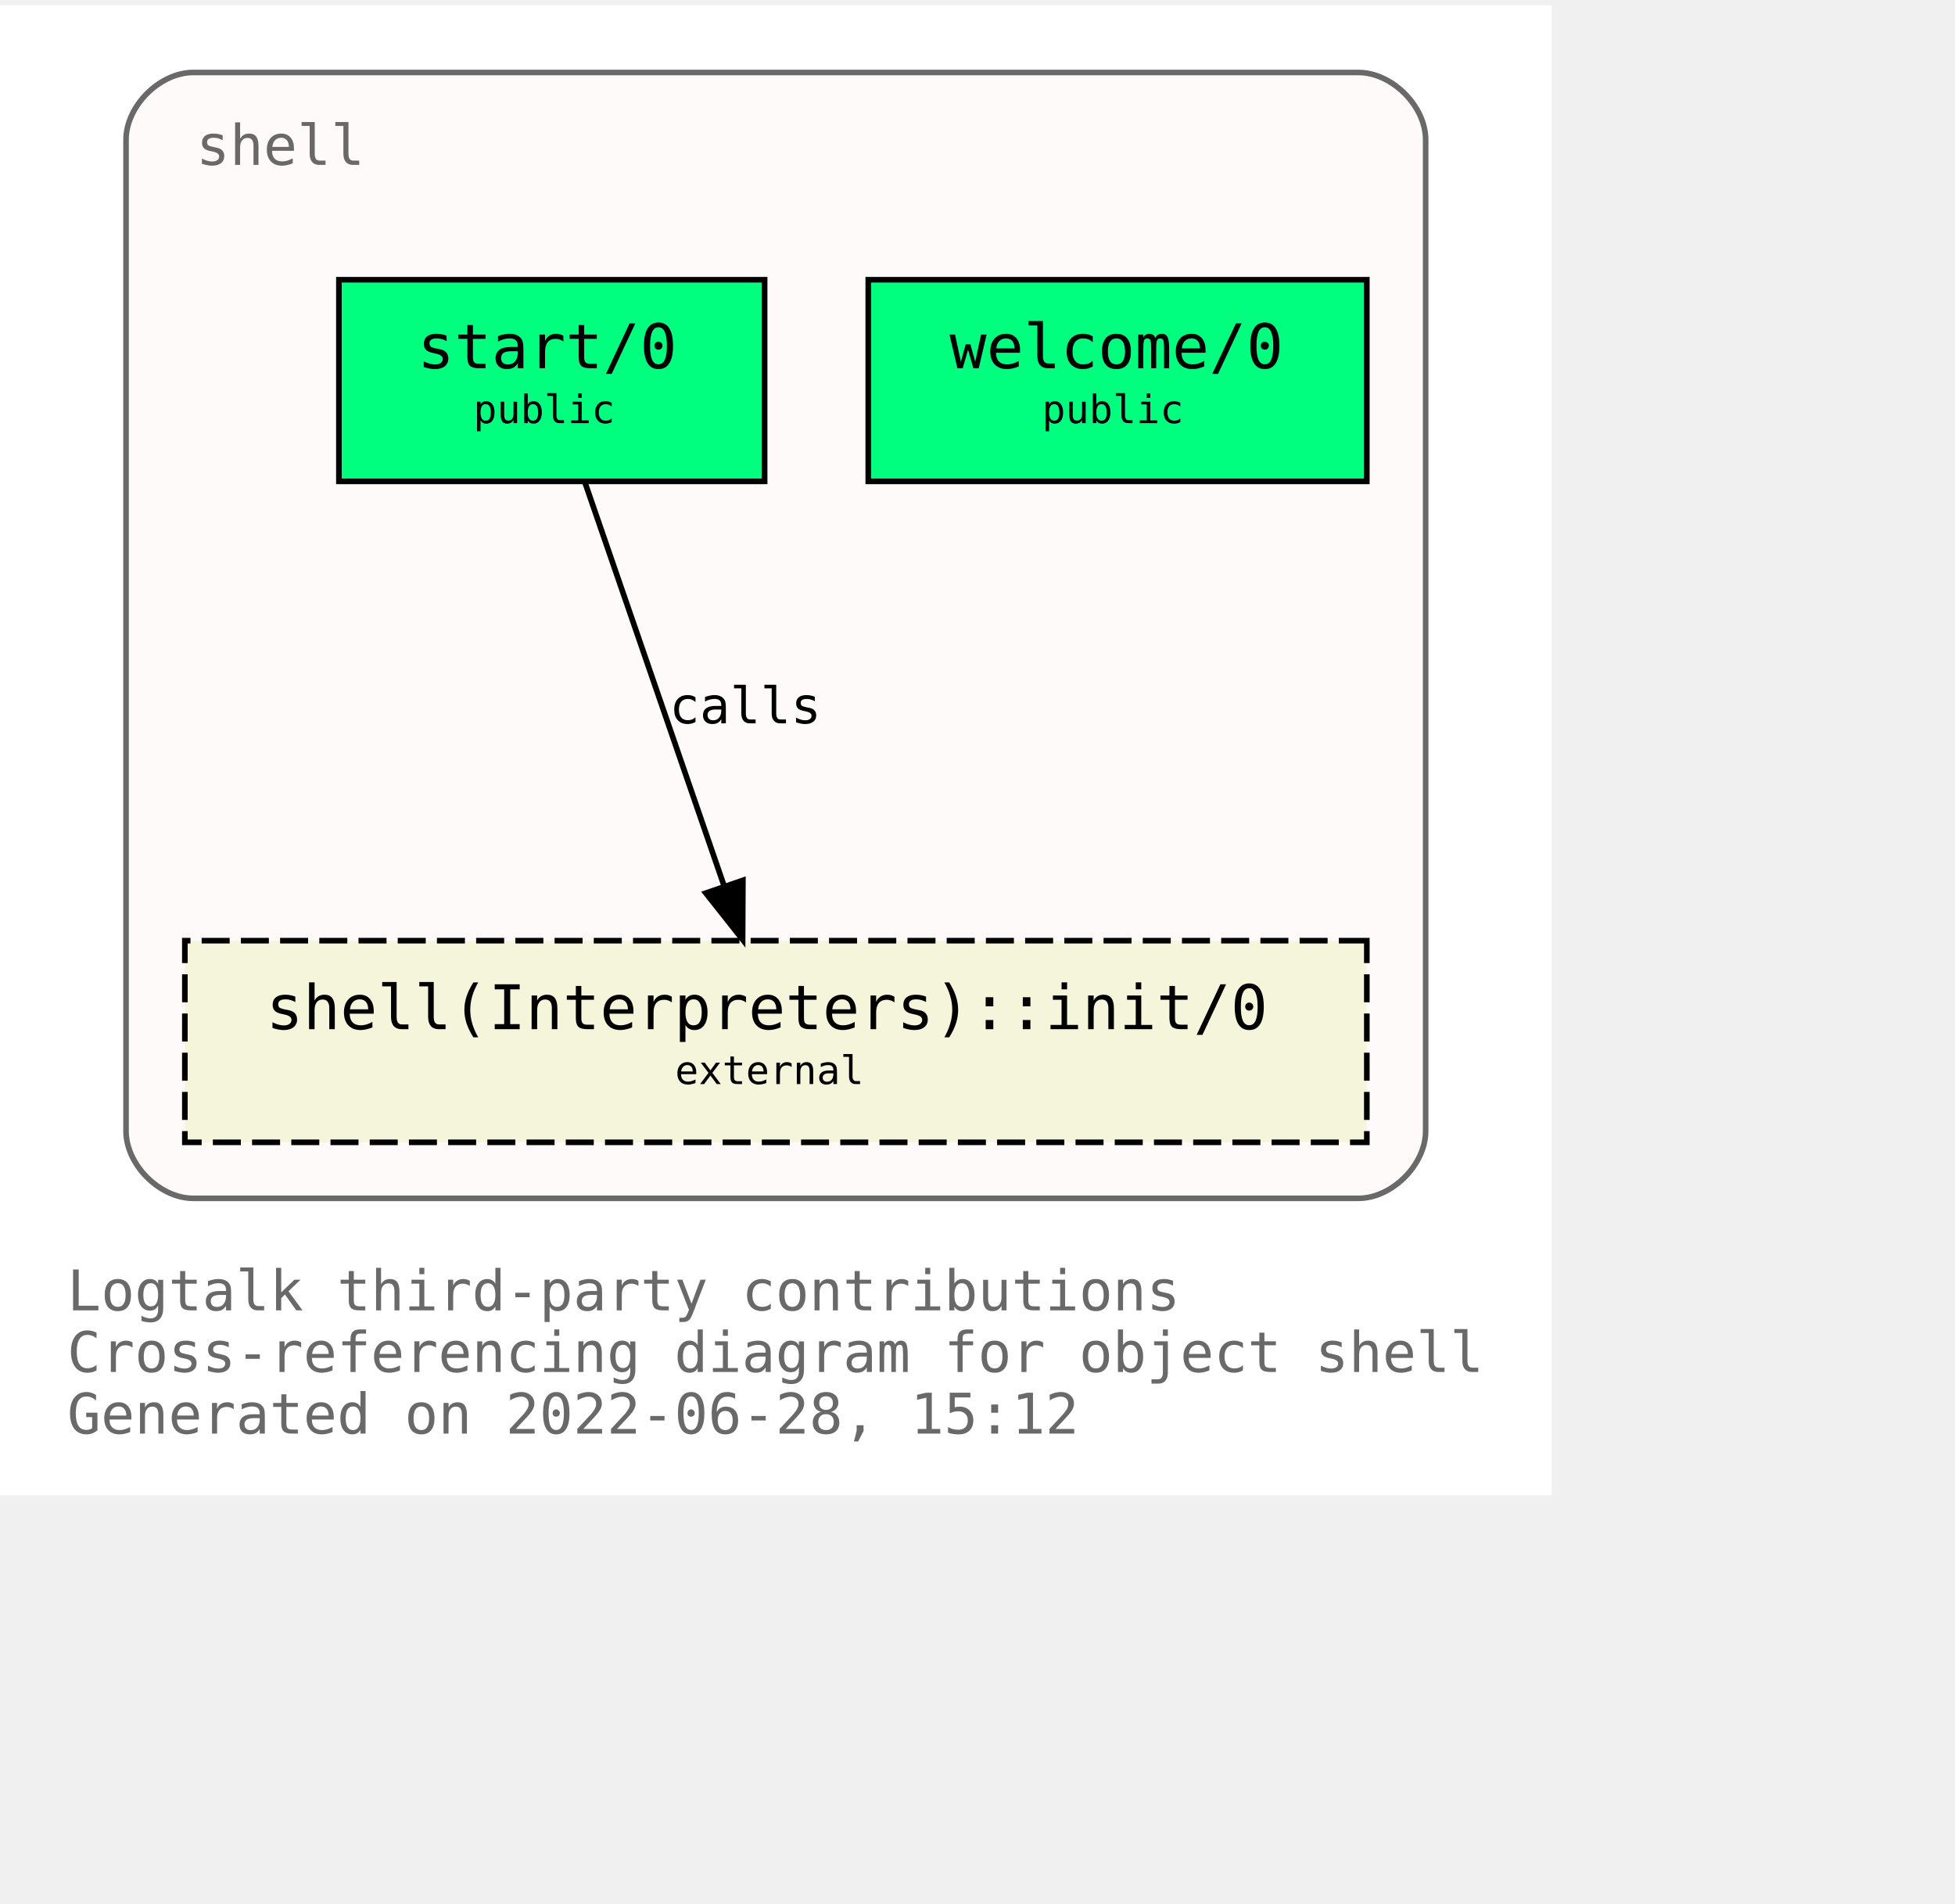
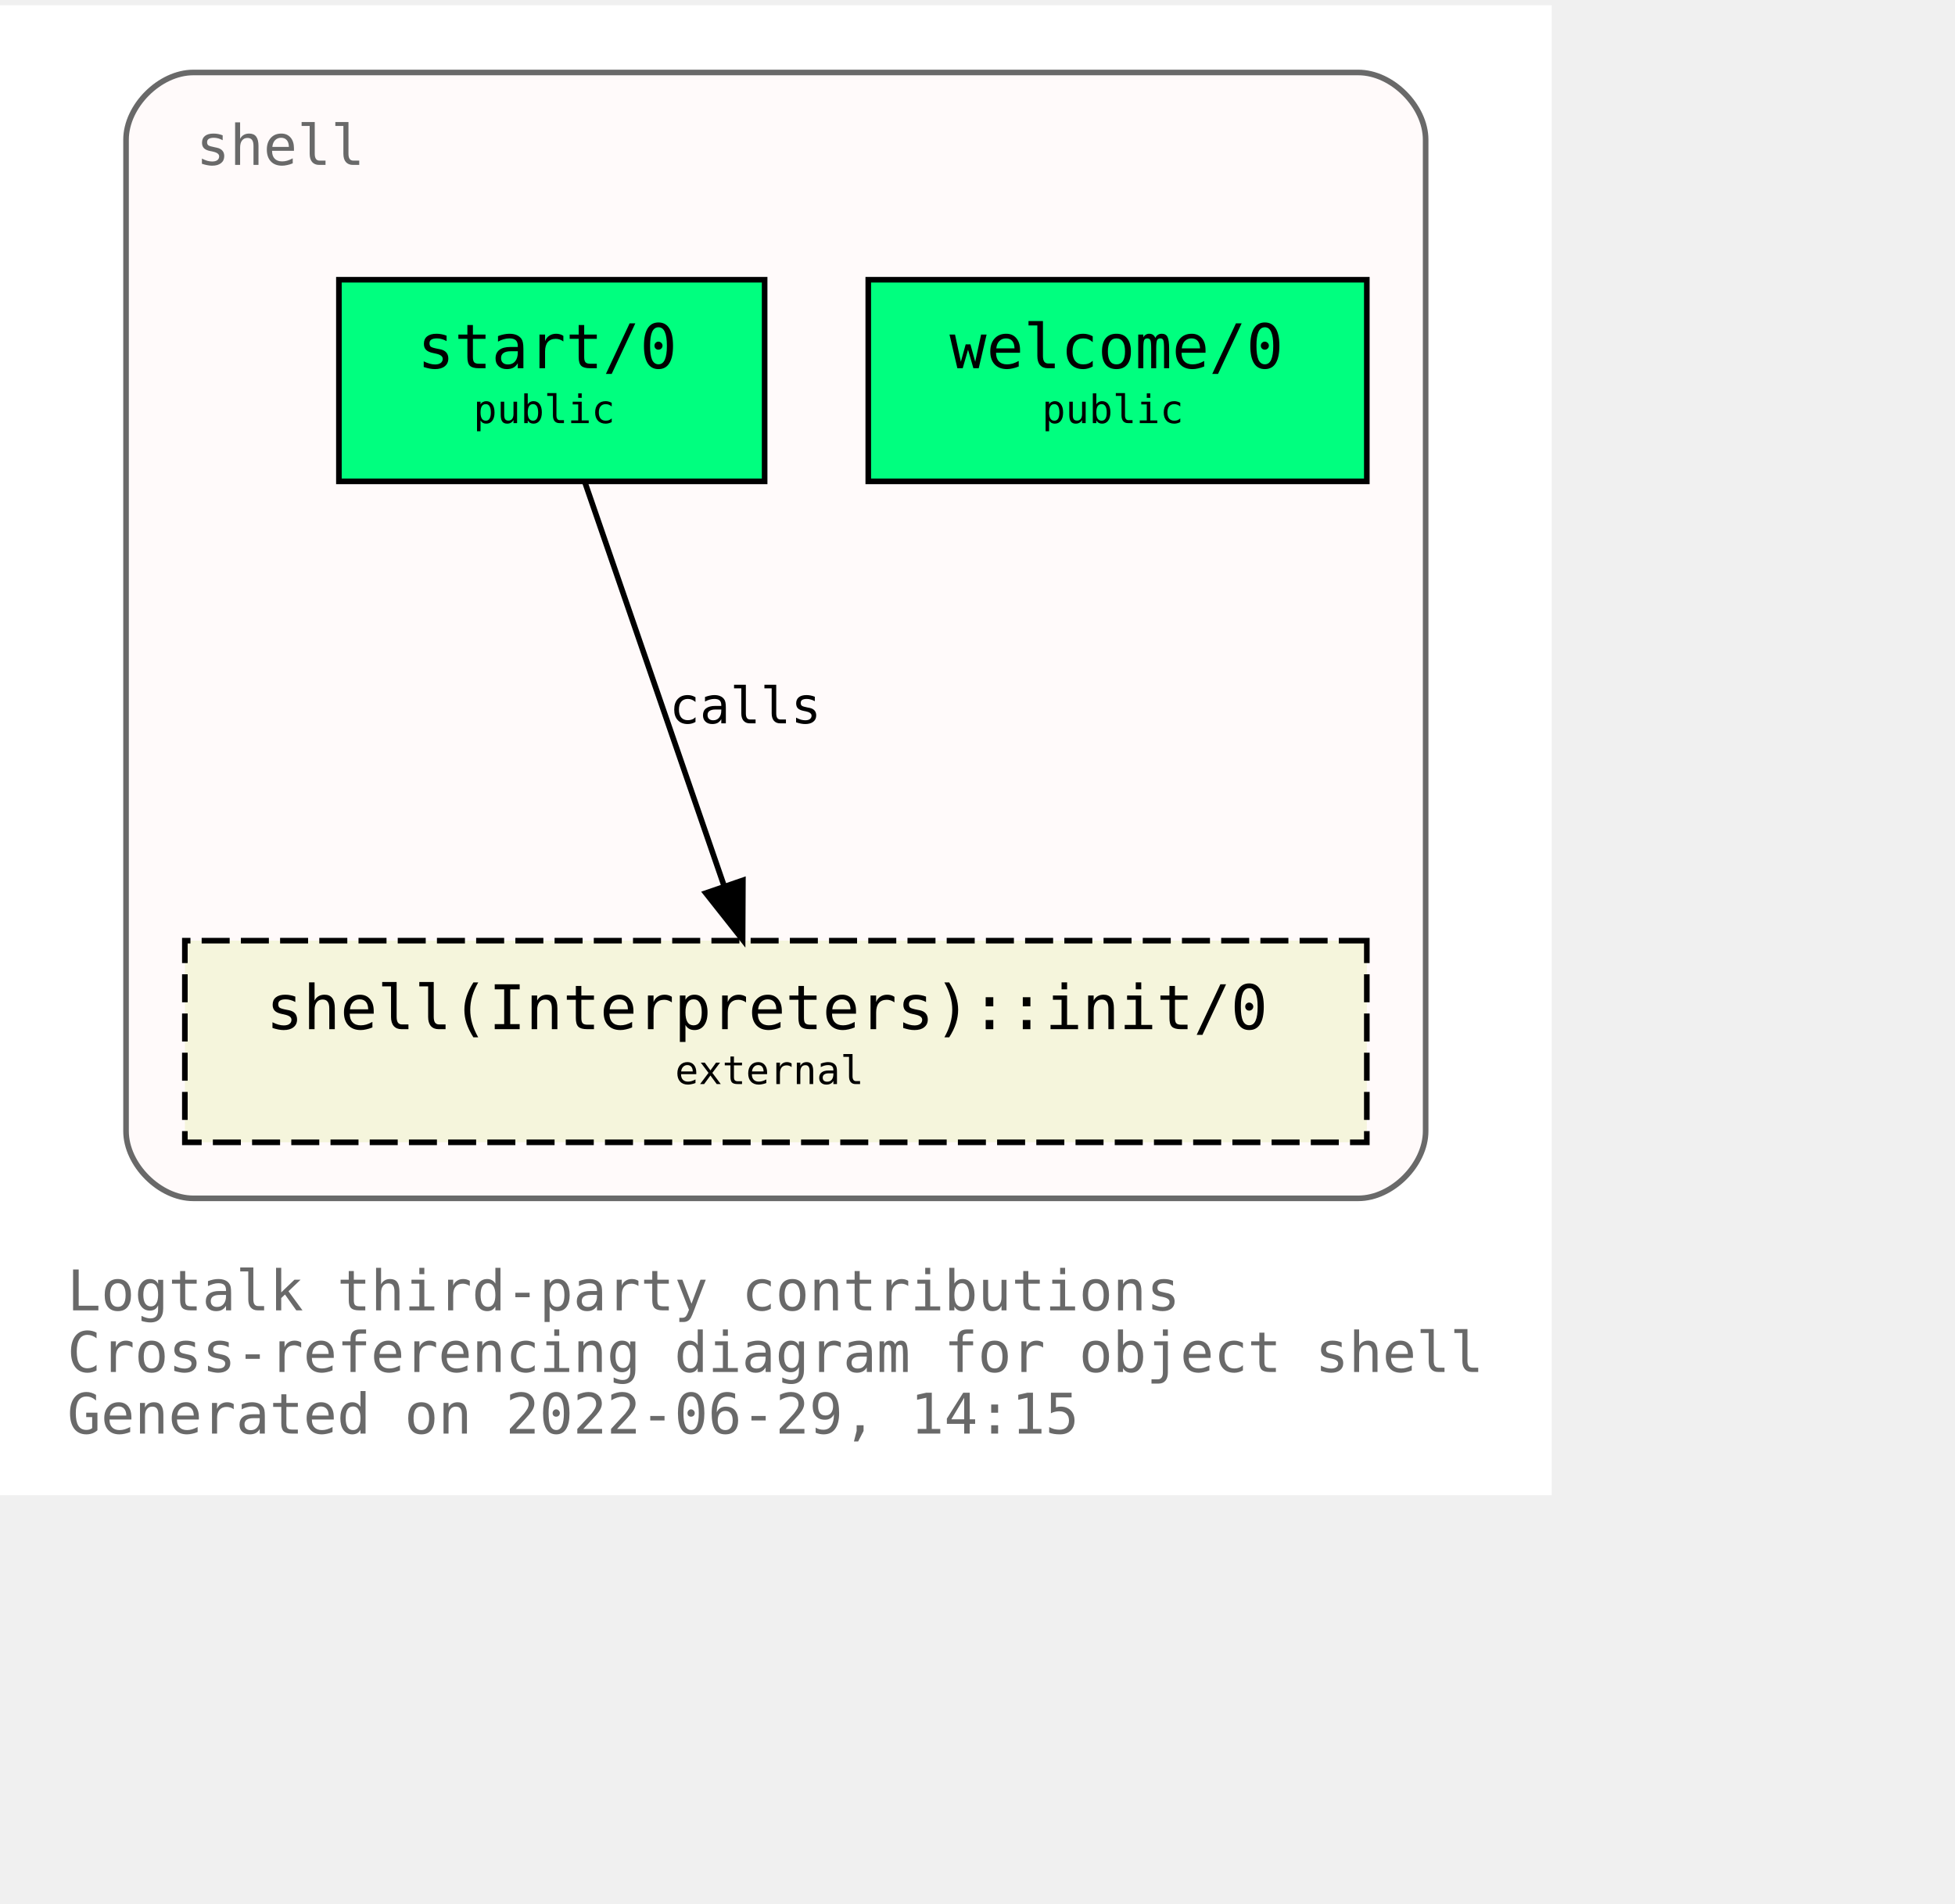
<svg xmlns="http://www.w3.org/2000/svg" xmlns:xlink="http://www.w3.org/1999/xlink" width="421pt" height="410pt" viewBox="72.00 72.00 349.00 338.00">
  <g id="graph0" class="graph" transform="scale(1 1) rotate(0) translate(76 334)">
    <polygon fill="white" stroke="transparent" points="-4,4 -4,-262 273,-262 273,4 -4,4" />
    <text text-anchor="start" x="8" y="-29" font-family="Monospace" font-size="10.00" fill="dimgray">Logtalk third-party contributions</text>
    <text text-anchor="start" x="8" y="-18" font-family="Monospace" font-size="10.00" fill="dimgray">Cross-referencing diagram for object shell</text>
-     <text text-anchor="start" x="8" y="-7" font-family="Monospace" font-size="10.00" fill="dimgray">Generated on 2022-06-28, 15:12</text>
+     <text text-anchor="start" x="8" y="-7" font-family="Monospace" font-size="10.00" fill="dimgray">Generated on 2022-06-29, 14:15</text>
    <g id="clust1" class="cluster">
      <g id="a_clust1">
        <a xlink:title="shell">
          <path fill="snow" stroke="dimgray" d="M30.5,-49C30.5,-49 238.5,-49 238.5,-49 244.5,-49 250.5,-55 250.5,-61 250.5,-61 250.5,-238 250.5,-238 250.5,-244 244.5,-250 238.5,-250 238.5,-250 30.5,-250 30.5,-250 24.5,-250 18.5,-244 18.5,-238 18.5,-238 18.5,-61 18.5,-61 18.5,-55 24.5,-49 30.5,-49" />
          <g id="a_clust1_0">
-             <a xlink:href="https://github.com/LogtalkDotOrg/logtalk3/tree/27ab29628e0ac3c87d0cd4c9987828fce5c739f1/contributions/verdi_neruda/shell.lgt" xlink:title="https://github.com/LogtalkDotOrg/logtalk3/tree/27ab29628e0ac3c87d0cd4c9987828fce5c739f1/contributions/verdi_neruda/shell.lgt">
+             <a xlink:href="https://github.com/LogtalkDotOrg/logtalk3/tree/a43d4c75fbe330c7eed1e5d4cc8d9333429e721b/contributions/verdi_neruda/shell.lgt" xlink:title="https://github.com/LogtalkDotOrg/logtalk3/tree/a43d4c75fbe330c7eed1e5d4cc8d9333429e721b/contributions/verdi_neruda/shell.lgt">
              <text text-anchor="start" x="31" y="-233.5" font-family="Monospace" font-size="10.00" fill="dimgray">shell</text>
            </a>
          </g>
        </a>
      </g>
    </g>
    <g id="node1" class="node">
      <g id="a_node1">
-         <a xlink:href="https://github.com/LogtalkDotOrg/logtalk3/tree/27ab29628e0ac3c87d0cd4c9987828fce5c739f1/contributions/verdi_neruda/shell.lgt#L341" xlink:title="https://github.com/LogtalkDotOrg/logtalk3/tree/27ab29628e0ac3c87d0cd4c9987828fce5c739f1/contributions/verdi_neruda/shell.lgt#L341">
+         <a xlink:href="https://github.com/LogtalkDotOrg/logtalk3/tree/a43d4c75fbe330c7eed1e5d4cc8d9333429e721b/contributions/verdi_neruda/shell.lgt#L341" xlink:title="https://github.com/LogtalkDotOrg/logtalk3/tree/a43d4c75fbe330c7eed1e5d4cc8d9333429e721b/contributions/verdi_neruda/shell.lgt#L341">
          <polygon fill="springgreen" stroke="black" points="240,-213 151,-213 151,-177 240,-177 240,-213" />
          <text text-anchor="start" x="159.5" y="-197.8" font-family="Monospace" font-size="9.00"> </text>
          <text text-anchor="start" x="165.5" y="-197.2" font-family="Monospace" font-size="11.00">welcome/0</text>
          <text text-anchor="start" x="226.5" y="-197.8" font-family="Monospace" font-size="9.00"> </text>
          <text text-anchor="start" x="159.5" y="-186.8" font-family="Monospace" font-size="9.00"> </text>
          <text text-anchor="start" x="182" y="-187.4" font-family="Monospace" font-size="7.00">public</text>
          <text text-anchor="start" x="226.5" y="-186.8" font-family="Monospace" font-size="9.00"> </text>
        </a>
      </g>
    </g>
    <g id="node2" class="node">
      <g id="a_node2">
-         <a xlink:href="https://github.com/LogtalkDotOrg/logtalk3/tree/27ab29628e0ac3c87d0cd4c9987828fce5c739f1/contributions/verdi_neruda/shell.lgt#L353" xlink:title="https://github.com/LogtalkDotOrg/logtalk3/tree/27ab29628e0ac3c87d0cd4c9987828fce5c739f1/contributions/verdi_neruda/shell.lgt#L353">
+         <a xlink:href="https://github.com/LogtalkDotOrg/logtalk3/tree/a43d4c75fbe330c7eed1e5d4cc8d9333429e721b/contributions/verdi_neruda/shell.lgt#L353" xlink:title="https://github.com/LogtalkDotOrg/logtalk3/tree/a43d4c75fbe330c7eed1e5d4cc8d9333429e721b/contributions/verdi_neruda/shell.lgt#L353">
          <polygon fill="springgreen" stroke="black" points="132.5,-213 56.5,-213 56.5,-177 132.5,-177 132.5,-213" />
          <text text-anchor="start" x="64.5" y="-197.8" font-family="Monospace" font-size="9.00"> </text>
          <text text-anchor="start" x="70.5" y="-197.2" font-family="Monospace" font-size="11.00">start/0</text>
          <text text-anchor="start" x="118.5" y="-197.8" font-family="Monospace" font-size="9.00"> </text>
          <text text-anchor="start" x="64.5" y="-186.8" font-family="Monospace" font-size="9.00"> </text>
          <text text-anchor="start" x="80.5" y="-187.4" font-family="Monospace" font-size="7.00">public</text>
          <text text-anchor="start" x="118.5" y="-186.8" font-family="Monospace" font-size="9.00"> </text>
        </a>
      </g>
    </g>
    <g id="node3" class="node">
      <g id="a_node3">
        <a xlink:href="https://logtalk.org/library/shell_1.html#init/0" xlink:title="https://logtalk.org/library/shell_1.html#init/0">
          <polygon fill="beige" stroke="black" stroke-dasharray="5,2" points="240,-95 29,-95 29,-59 240,-59 240,-95" />
          <text text-anchor="start" x="37.5" y="-79.8" font-family="Monospace" font-size="9.00"> </text>
          <text text-anchor="start" x="43.5" y="-79.2" font-family="Monospace" font-size="11.00">shell(Interpreters)::init/0</text>
          <text text-anchor="start" x="226.5" y="-79.8" font-family="Monospace" font-size="9.00"> </text>
          <text text-anchor="start" x="37.5" y="-68.8" font-family="Monospace" font-size="9.00"> </text>
          <text text-anchor="start" x="116.5" y="-69.4" font-family="Monospace" font-size="7.00">external</text>
          <text text-anchor="start" x="226.5" y="-68.8" font-family="Monospace" font-size="9.00"> </text>
        </a>
      </g>
    </g>
    <g id="edge1" class="edge">
      <g id="a_edge1">
-         <a xlink:href="https://github.com/LogtalkDotOrg/logtalk3/tree/27ab29628e0ac3c87d0cd4c9987828fce5c739f1/contributions/verdi_neruda/shell.lgt#L355" xlink:title="calls">
+         <a xlink:href="https://github.com/LogtalkDotOrg/logtalk3/tree/a43d4c75fbe330c7eed1e5d4cc8d9333429e721b/contributions/verdi_neruda/shell.lgt#L355" xlink:title="calls">
          <path fill="none" stroke="black" d="M100.4,-176.88C106.96,-157.86 117.63,-126.91 125.29,-104.7" />
          <polygon fill="black" stroke="black" points="128.62,-105.78 128.57,-95.19 122,-103.5 128.62,-105.78" />
        </a>
      </g>
      <g id="a_edge1-label">
-         <a xlink:href="https://github.com/LogtalkDotOrg/logtalk3/tree/27ab29628e0ac3c87d0cd4c9987828fce5c739f1/contributions/verdi_neruda/shell.lgt#L355" xlink:title="https://github.com/LogtalkDotOrg/logtalk3/tree/27ab29628e0ac3c87d0cd4c9987828fce5c739f1/contributions/verdi_neruda/shell.lgt#L355">
+         <a xlink:href="https://github.com/LogtalkDotOrg/logtalk3/tree/a43d4c75fbe330c7eed1e5d4cc8d9333429e721b/contributions/verdi_neruda/shell.lgt#L355" xlink:title="https://github.com/LogtalkDotOrg/logtalk3/tree/a43d4c75fbe330c7eed1e5d4cc8d9333429e721b/contributions/verdi_neruda/shell.lgt#L355">
          <text text-anchor="start" x="115.5" y="-133.8" font-family="Monospace" font-size="9.00">calls</text>
        </a>
      </g>
    </g>
  </g>
</svg>
